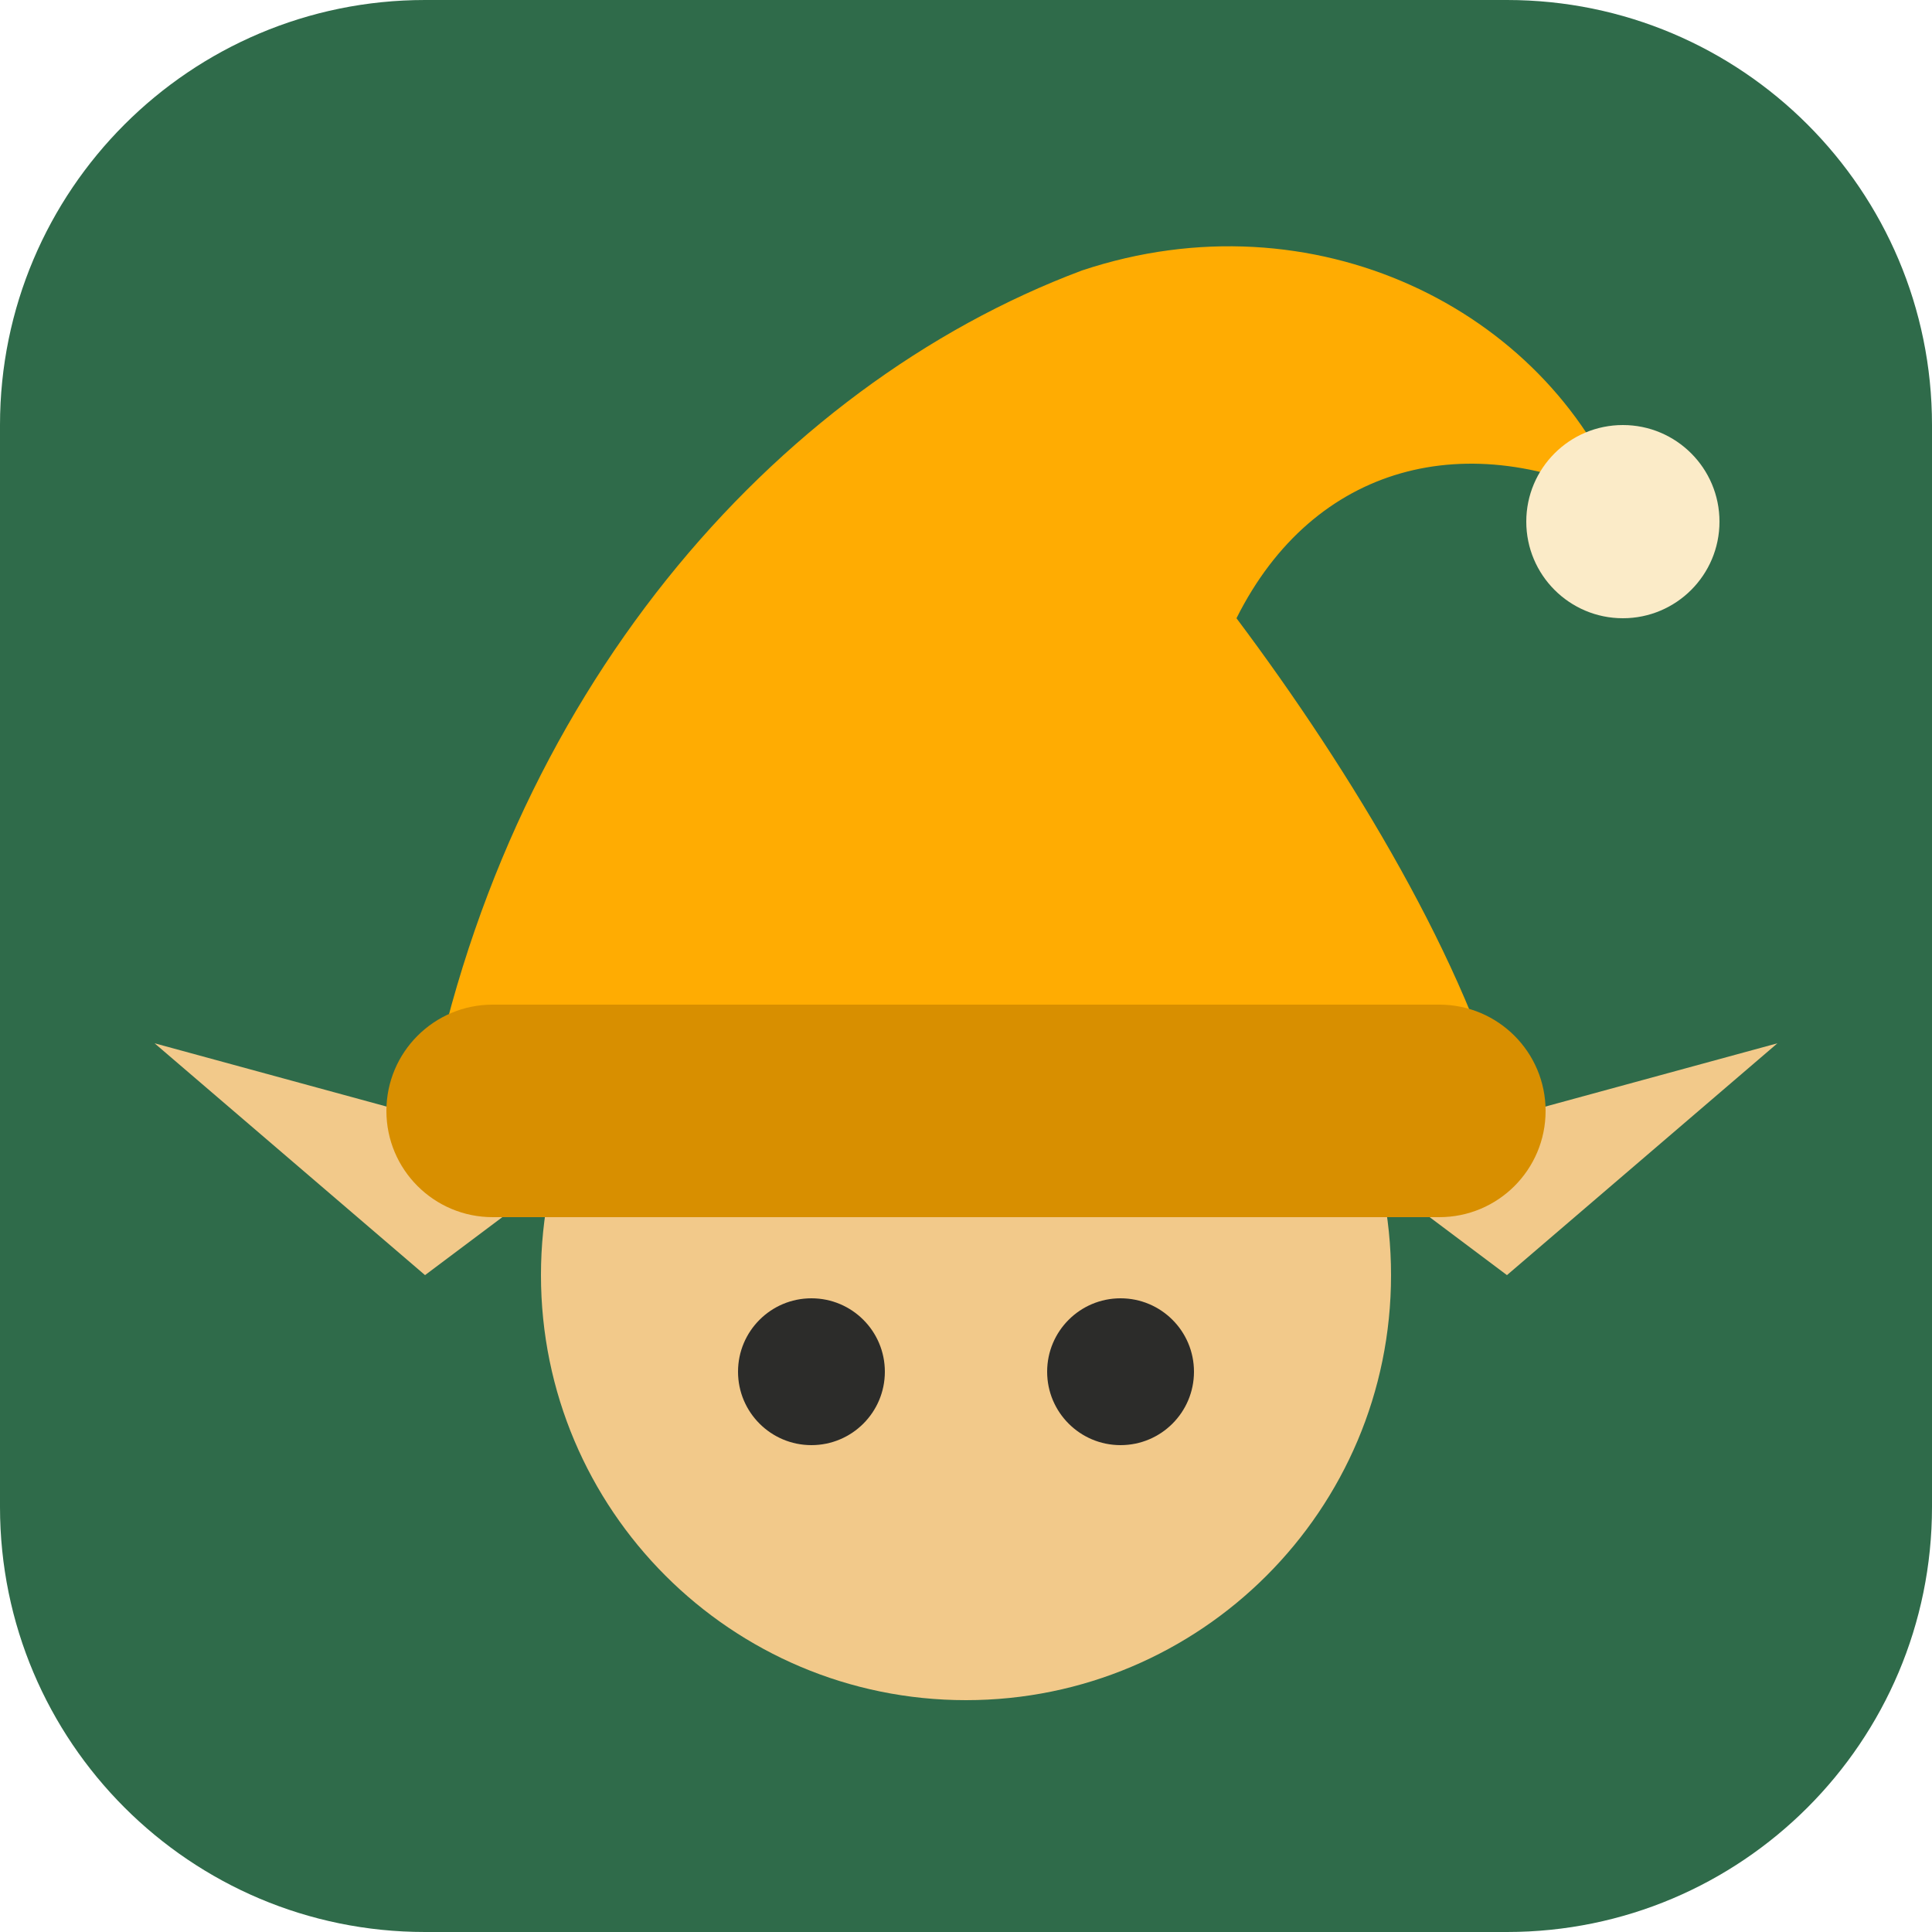
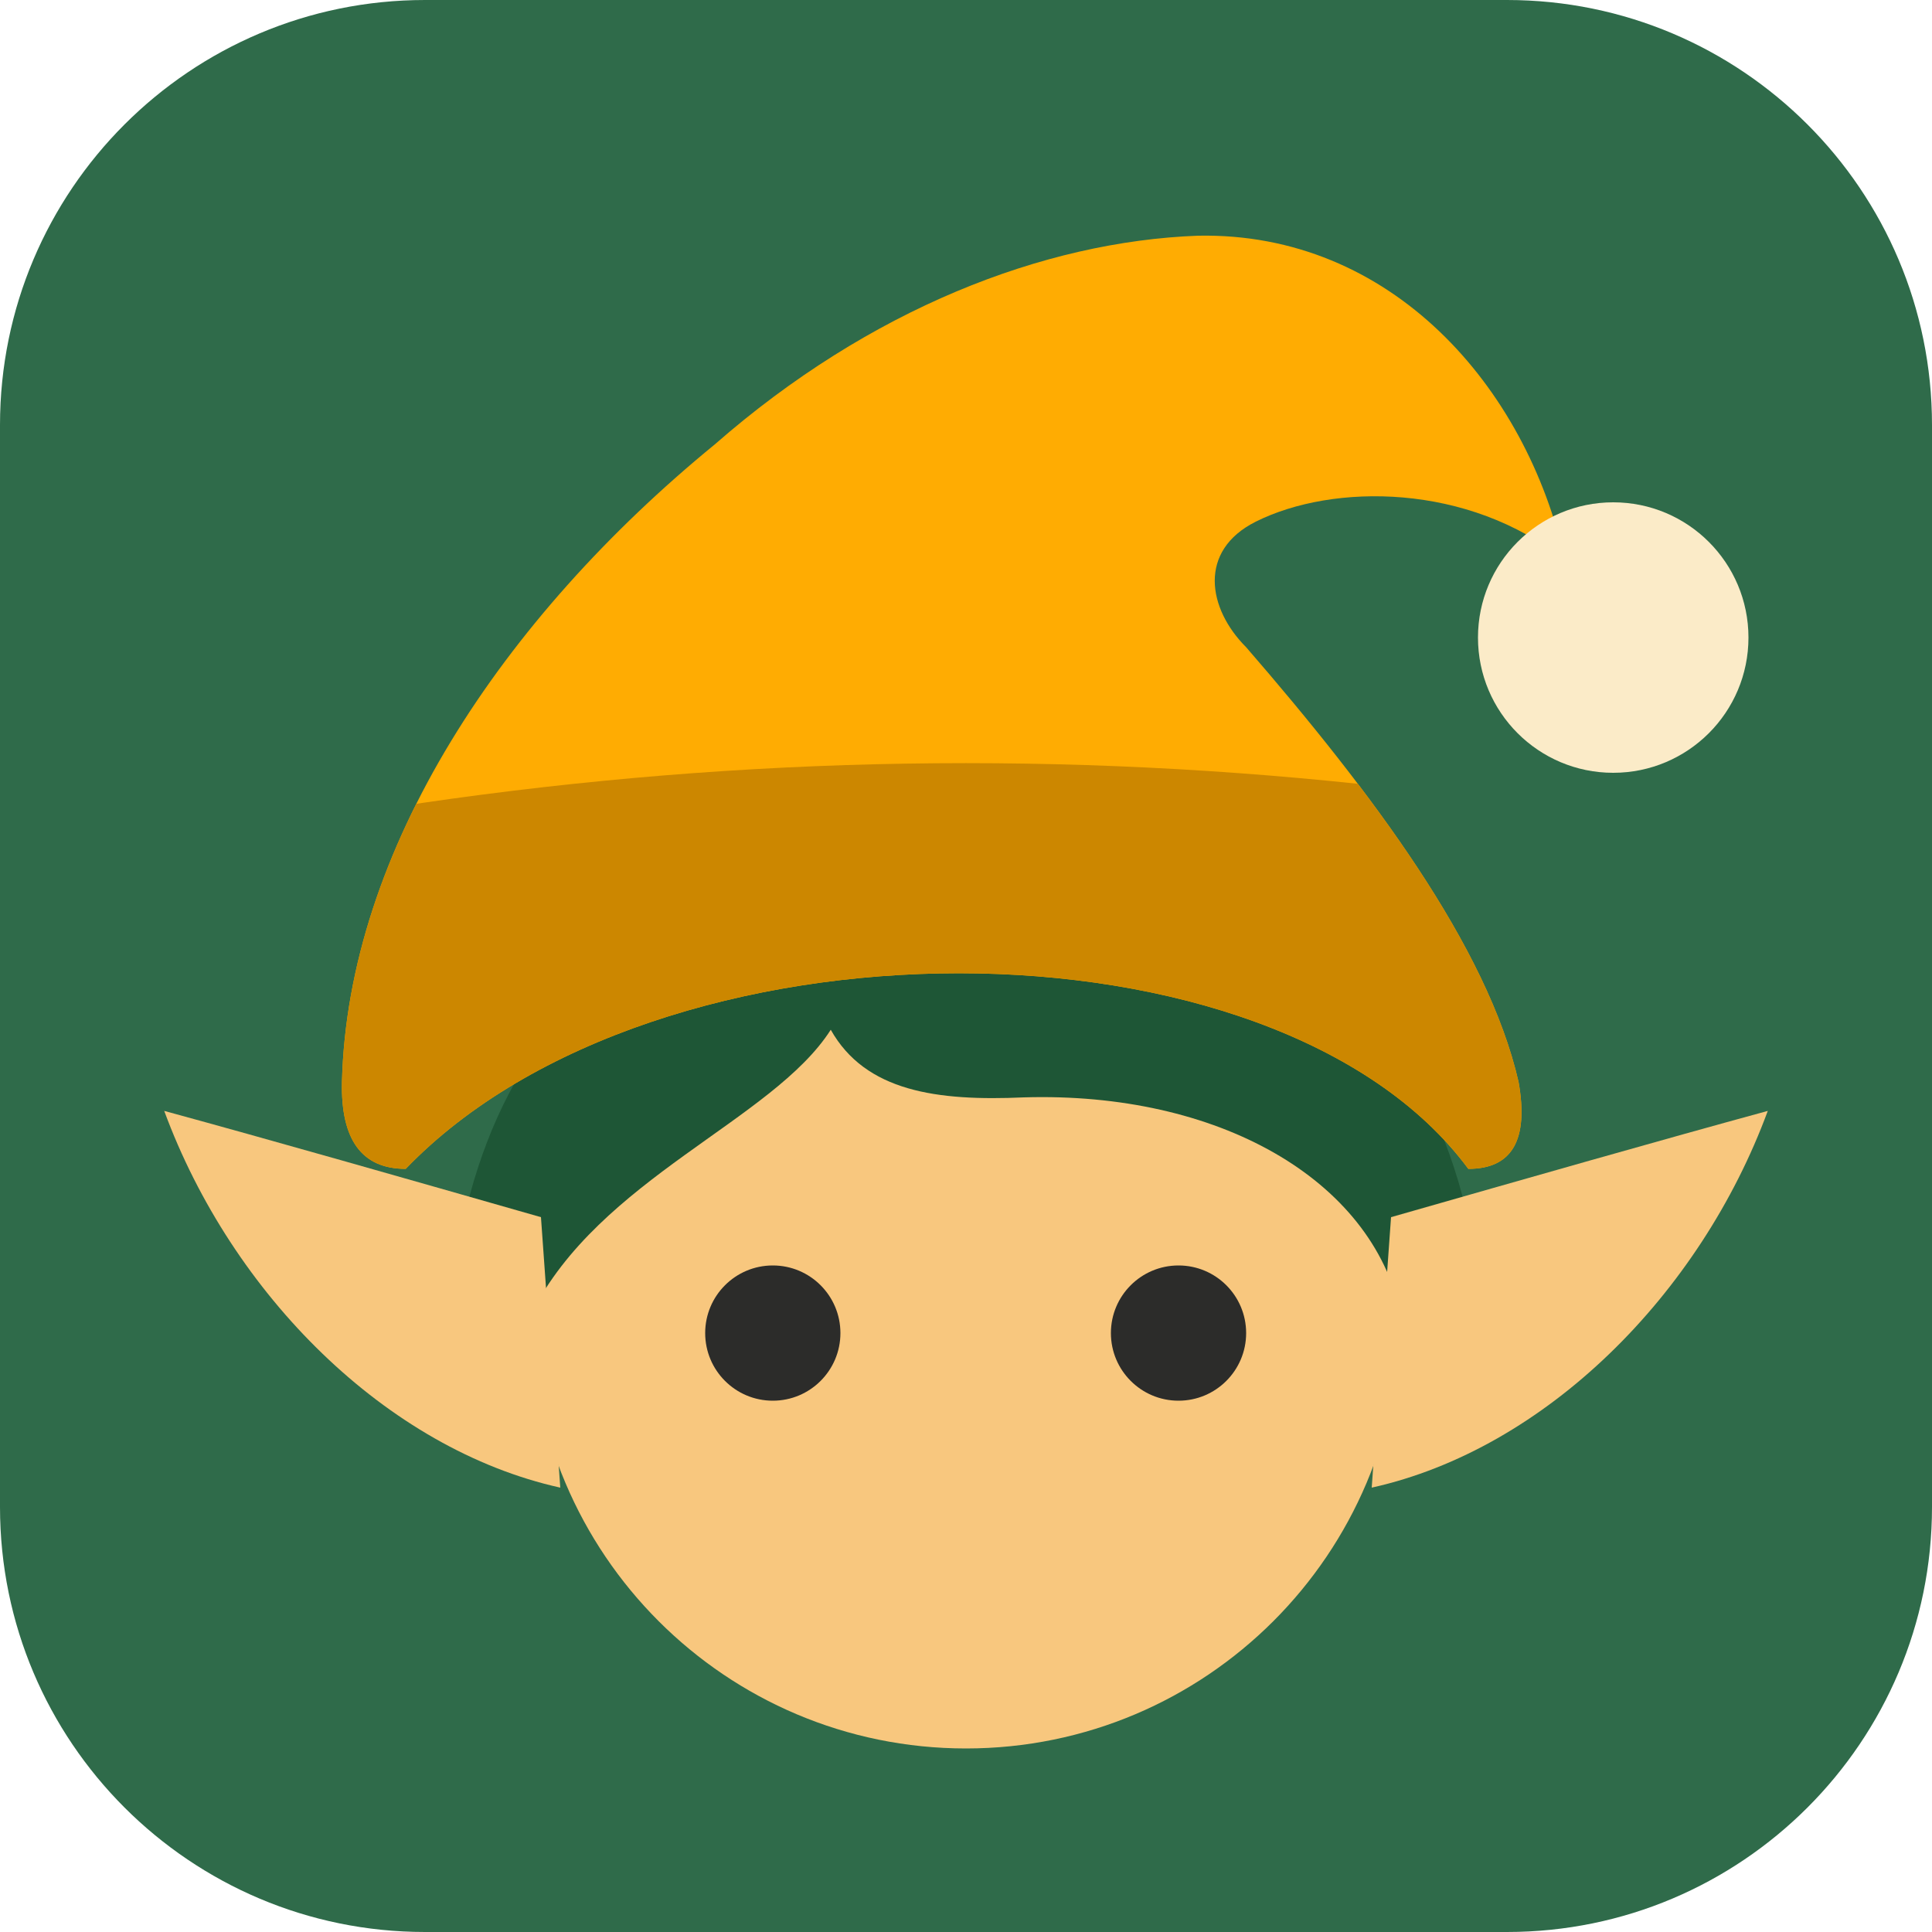
<svg xmlns="http://www.w3.org/2000/svg" viewBox="0 0 100 100">
  <rect width="100" height="100" rx="22" fill="#2F6B4A" />
-   <path d="M22 66 L8 54 L30 60 Z" fill="#F2C98A" />
-   <path d="M78 66 L92 54 L70 60 Z" fill="#F2C98A" />
-   <circle cx="50" cy="66" r="22" fill="#F2C98A" />
-   <path d="M22 58 C26 36 40 20 56 14 C68 10 80 16 84 26 C76 22 68 24 64 32 C70 40 76 50 78 58 Z" fill="#FFAC02" />
-   <circle cx="84" cy="27" r="5" fill="#FBEBC8" />
-   <rect x="20" y="52" width="60" height="11" rx="5.5" fill="#D88F00" />
-   <circle cx="42" cy="71" r="3.8" fill="#2C2C2A" />
-   <circle cx="58" cy="71" r="3.8" fill="#2C2C2A" />
+   <defs>
+     <clipPath id="cap">
+       <path d="M21 60.5 Q17.6 60.5 17.7 56 C18 44 26 32 37 23 C45 16 54 12.5 62 12.2 C72 12 79 20 81 29 C76 25 69 25 65 27 C62 28.5 62.5 31.5 64.5 33.5 C71 41 77 49 78.6 56 Q79.4 60.5 76 60.5 C66 47 34 47 21 60.5 Z" />
+     </clipPath>
+   </defs>
+   <path d="M23 73 C23 52 34 45 50 45 C66 45 77 52 77 73 Z" fill="#1E5636" />
+   <path d="M8.5 57.5 C14 59 21 61 28 63 L29 77 C20 75 12 67 8.5 57.5 Z" fill="#F8C77E" />
+   <path d="M91.5 57.5 C86 59 79 61 72 63 L71 77 C80 75 88 67 91.5 57.5 Z" fill="#F8C77E" />
+   <path d="M27.5 68 A22.5 22.5 0 0 0 72.5 68 C71 61 63 56.5 53 56.8 C48.5 57 44.8 56.5 43 53.3 C40 58 31 61 27.5 68 Z" fill="#F8C77E" />
+   <path d="M21 60.5 Q17.6 60.5 17.7 56 C18 44 26 32 37 23 C45 16 54 12.5 62 12.2 C72 12 79 20 81 29 C76 25 69 25 65 27 C62 28.5 62.5 31.5 64.5 33.5 C71 41 77 49 78.6 56 Q79.4 60.5 76 60.5 C66 47 34 47 21 60.5 Z" fill="#FFAC02" />
+   <path d="M0 46 Q50 33 100 46 L100 100 L0 100 Z" fill="#CC8700" clip-path="url(#cap)" />
+   <circle cx="83.5" cy="33" r="7" fill="#FBEBC8" />
+   <circle cx="40" cy="69" r="3.5" fill="#2C2C2A" />
+   <circle cx="61" cy="69" r="3.5" fill="#2C2C2A" />
</svg>
